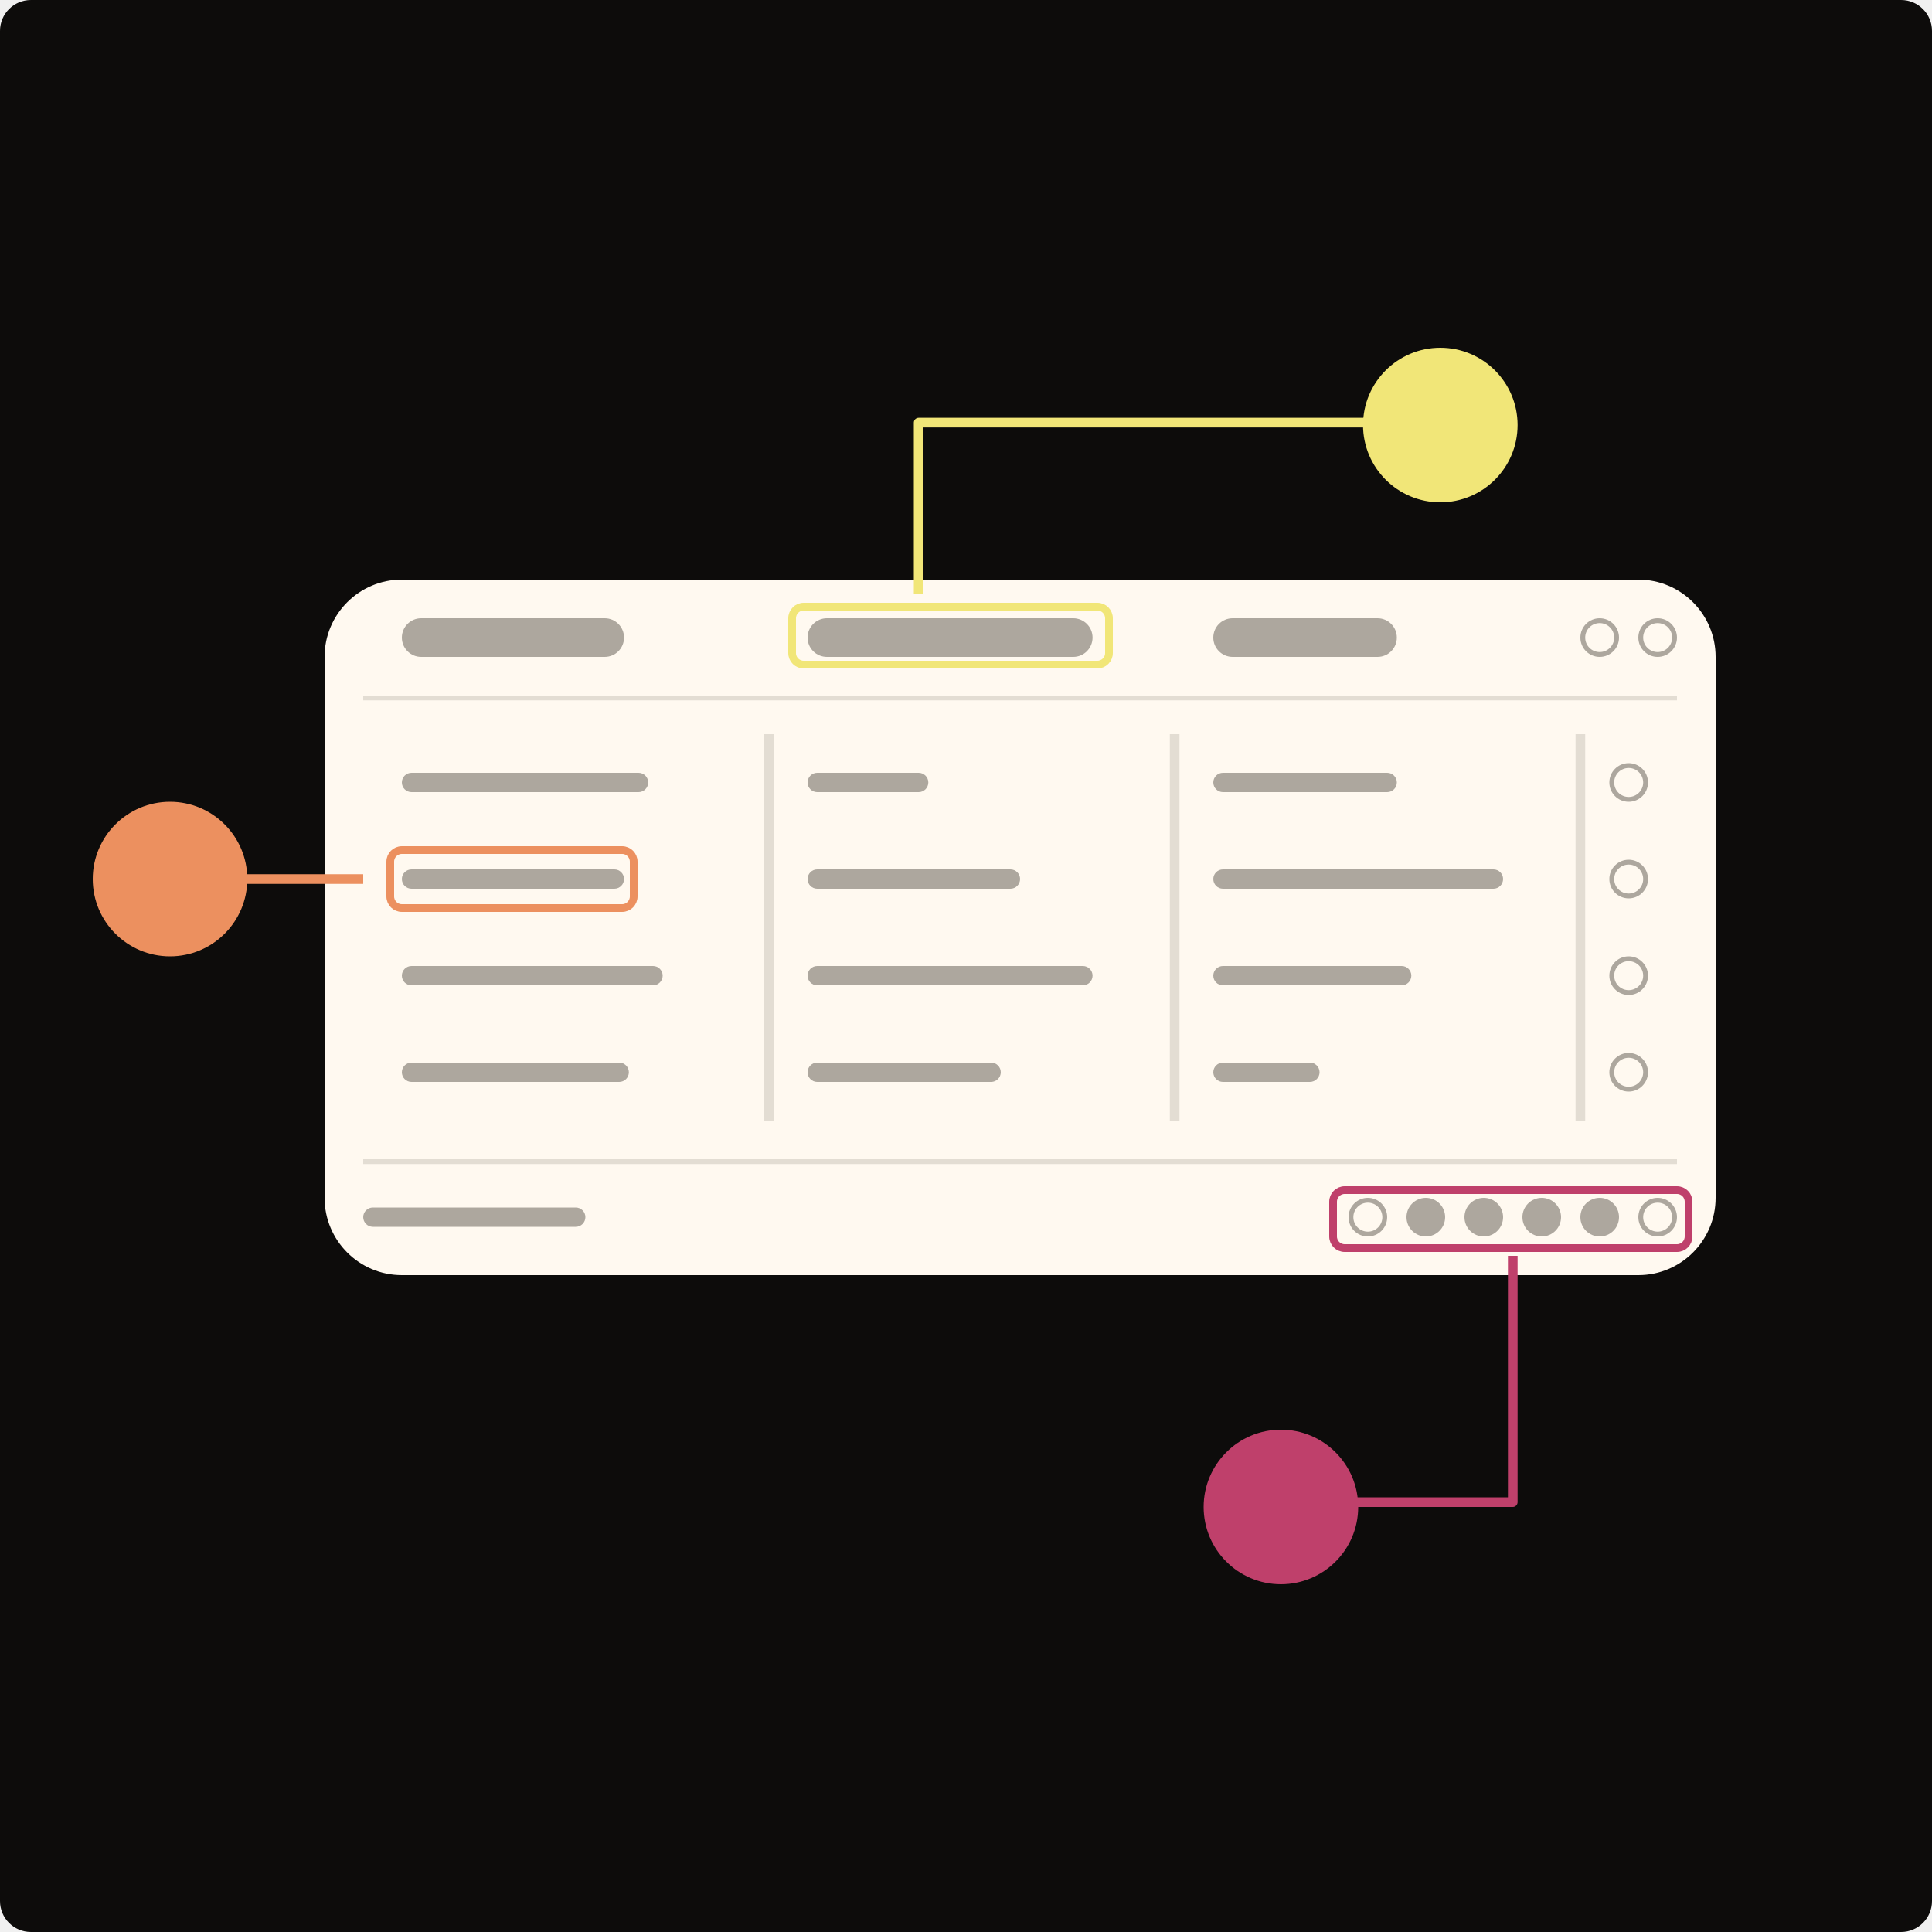
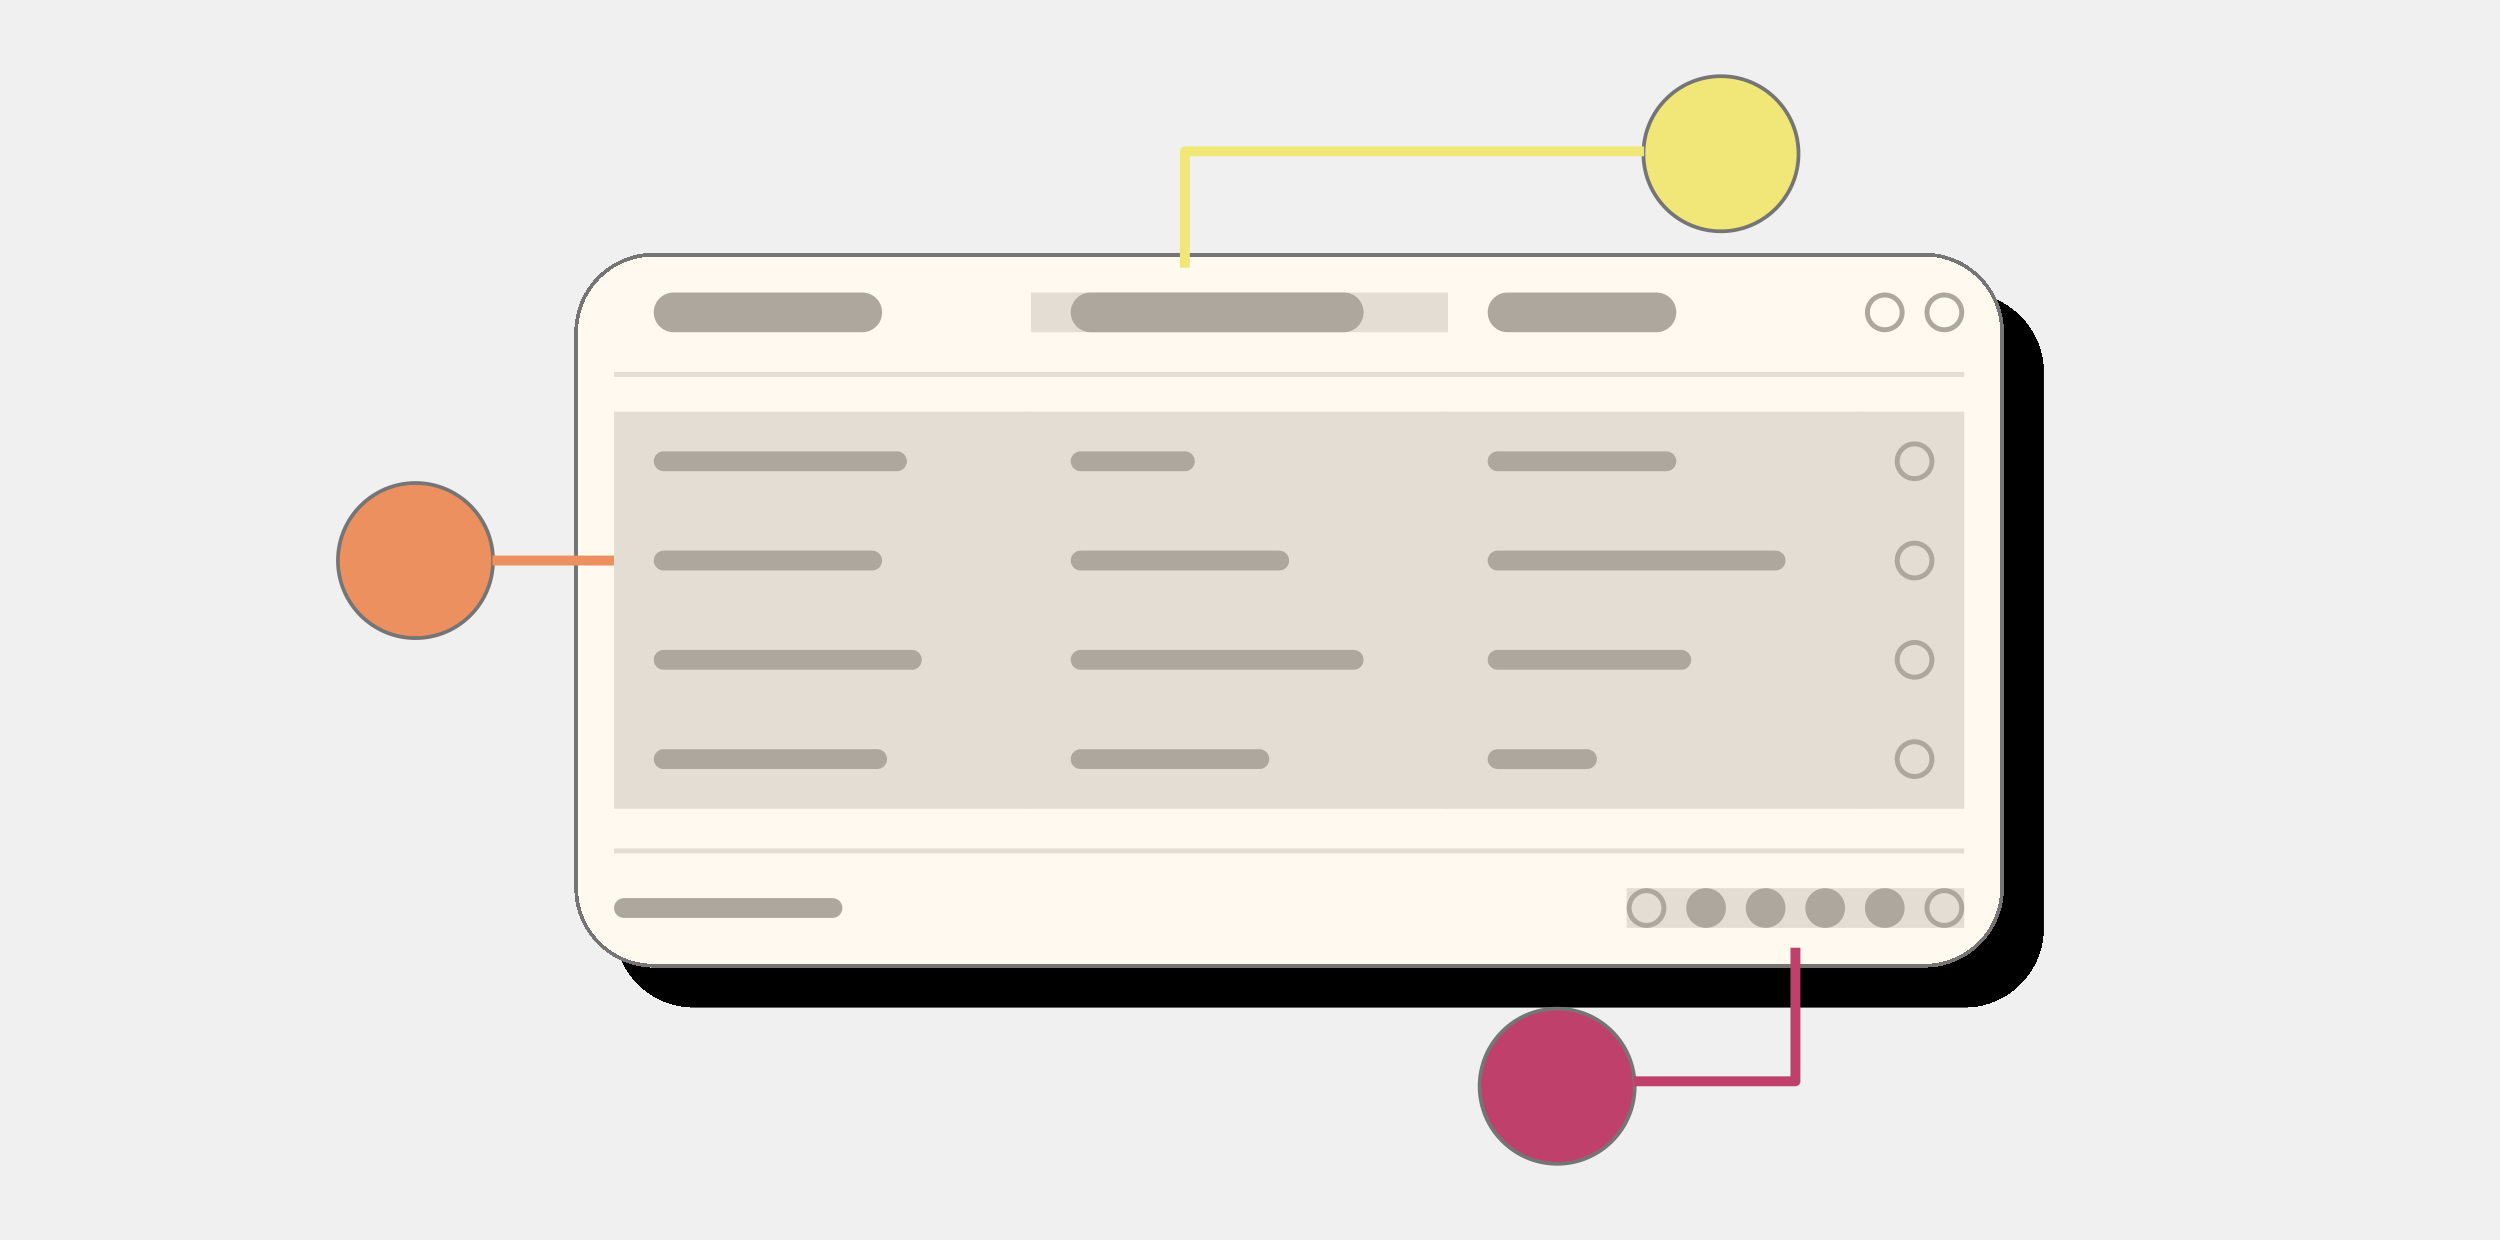
- <svg xmlns="http://www.w3.org/2000/svg" width="500" height="500" viewBox="0 0 500 500" fill="none">
-   <rect width="500" height="500" rx="8" fill="#0D0C0B" />
-   <rect x="84" y="150" width="360" height="180" rx="20" fill="#FFF9F0" />
-   <rect x="104" y="160" width="57.5" height="10" rx="5" fill="#ADA79E" />
-   <rect x="209" y="160" width="73.75" height="10" rx="5" fill="#ADA79E" />
-   <rect x="314" y="160" width="47.5" height="10" rx="5" fill="#ADA79E" />
-   <rect x="409.625" y="160.625" width="8.75" height="8.75" rx="4.375" stroke="#ADA79E" stroke-width="1.25" />
-   <rect x="424.625" y="160.625" width="8.75" height="8.75" rx="4.375" stroke="#ADA79E" stroke-width="1.25" />
-   <line x1="434" y1="180.625" x2="94" y2="180.625" stroke="#E3DDD3" stroke-width="1.25" />
-   <rect width="340" height="100" transform="translate(94 190)" fill="#FFF9F0" />
-   <rect x="104" y="200" width="63.75" height="5" rx="2.5" fill="#ADA79E" />
-   <rect x="104" y="225" width="57.5" height="5" rx="2.5" fill="#ADA79E" />
-   <rect x="104" y="250" width="67.5" height="5" rx="2.5" fill="#ADA79E" />
-   <rect x="104" y="275" width="58.75" height="5" rx="2.5" fill="#ADA79E" />
-   <path d="M197.75 190V290H200.25V190H197.75Z" fill="#E3DDD3" mask="url(#path-9-inside-1_123_8423)" />
-   <rect x="209" y="200" width="31.25" height="5" rx="2.5" fill="#ADA79E" />
-   <rect x="209" y="225" width="55" height="5" rx="2.5" fill="#ADA79E" />
-   <rect x="209" y="250" width="73.75" height="5" rx="2.5" fill="#ADA79E" />
-   <rect x="209" y="275" width="50" height="5" rx="2.5" fill="#ADA79E" />
-   <path d="M302.75 190V290H305.25V190H302.75Z" fill="#E3DDD3" mask="url(#path-15-inside-2_123_8423)" />
-   <rect x="314" y="200" width="47.5" height="5" rx="2.5" fill="#ADA79E" />
-   <rect x="314" y="225" width="75" height="5" rx="2.5" fill="#ADA79E" />
-   <rect x="314" y="250" width="51.25" height="5" rx="2.5" fill="#ADA79E" />
-   <rect x="314" y="275" width="27.5" height="5" rx="2.5" fill="#ADA79E" />
-   <path d="M407.75 190V290H410.25V190H407.75Z" fill="#E3DDD3" mask="url(#path-21-inside-3_123_8423)" />
-   <rect x="417.125" y="198.125" width="8.75" height="8.75" rx="4.375" stroke="#ADA79E" stroke-width="1.25" />
-   <rect x="417.125" y="223.125" width="8.75" height="8.75" rx="4.375" stroke="#ADA79E" stroke-width="1.25" />
-   <rect x="417.125" y="248.125" width="8.75" height="8.75" rx="4.375" stroke="#ADA79E" stroke-width="1.25" />
-   <rect x="417.125" y="273.125" width="8.75" height="8.75" rx="4.375" stroke="#ADA79E" stroke-width="1.25" />
-   <line x1="434" y1="300.625" x2="94" y2="300.625" stroke="#E3DDD3" stroke-width="1.25" />
-   <rect x="94" y="312.5" width="57.5" height="5" rx="2.5" fill="#ADA79E" />
-   <rect x="349.625" y="310.625" width="8.75" height="8.75" rx="4.375" stroke="#ADA79E" stroke-width="1.25" />
-   <rect x="364" y="310" width="10" height="10" rx="5" fill="#ADA79E" />
-   <rect x="379" y="310" width="10" height="10" rx="5" fill="#ADA79E" />
-   <rect x="394" y="310" width="10" height="10" rx="5" fill="#ADA79E" />
-   <rect x="409" y="310" width="10" height="10" rx="5" fill="#ADA79E" />
-   <rect x="424.625" y="310.625" width="8.75" height="8.75" rx="4.375" stroke="#ADA79E" stroke-width="1.25" />
-   <circle cx="372.75" cy="110" r="20" fill="#F1E678" />
-   <circle cx="331.5" cy="390" r="20" fill="#BF406B" />
-   <circle cx="44" cy="227.5" r="20" fill="#EC905F" />
-   <path d="M350.875 388.75H391.5V325" stroke="#BF406B" stroke-width="2.5" stroke-linejoin="round" />
-   <path d="M353.375 109.375H237.75V153.75" stroke="#F1E678" stroke-width="2.5" stroke-linejoin="round" />
-   <path d="M63.375 227.5H94.001" stroke="#EC905F" stroke-width="2.5" />
-   <rect x="345" y="308" width="92" height="15" rx="3" stroke="#BF406B" stroke-width="2" />
-   <rect x="101" y="220" width="63" height="15" rx="3" stroke="#EC905F" stroke-width="2" />
-   <rect x="205" y="157" width="82" height="15" rx="3" stroke="#F1E678" stroke-width="2" />
+ <svg xmlns="http://www.w3.org/2000/svg" width="500" height="248" viewBox="0 0 500 248" fill="none">
+   <g filter="url(#filter0_d_1533_4398)">
+     <rect x="114.867" y="50.559" width="285.916" height="142.958" rx="15.884" fill="#FFF9F0" shape-rendering="crispEdges" />
+     <rect x="115.241" y="50.933" width="285.168" height="142.21" rx="15.511" stroke="#757575" stroke-width="0.747" shape-rendering="crispEdges" />
+     <rect x="130.75" y="58.501" width="45.667" height="7.942" rx="3.971" fill="#ADA79E" />
+     <rect width="83.392" height="7.942" transform="translate(206.201 58.501)" fill="#E3DDD3" />
+     <rect x="214.143" y="58.501" width="58.573" height="7.942" rx="3.971" fill="#ADA79E" />
+     <rect x="297.535" y="58.501" width="37.725" height="7.942" rx="3.971" fill="#ADA79E" />
+     <rect x="373.481" y="58.997" width="6.949" height="6.949" rx="3.475" stroke="#ADA79E" stroke-width="0.993" />
+     <rect x="385.395" y="58.997" width="6.949" height="6.949" rx="3.475" stroke="#ADA79E" stroke-width="0.993" />
+     <line x1="392.84" y1="74.882" x2="122.808" y2="74.882" stroke="#E3DDD3" stroke-width="0.993" />
+     <rect width="270.032" height="79.421" transform="translate(122.809 82.3276)" fill="#E3DDD3" />
+     <mask id="path-9-inside-1_1533_4398" fill="white">
+       <path d="M122.809 82.328H206.201V161.749H122.809V82.328Z" />
+     </mask>
+     <path d="M206.201 82.328H205.208V161.749H206.201H207.193V82.328H206.201Z" fill="#E3DDD3" mask="url(#path-9-inside-1_1533_4398)" />
+     <rect x="130.75" y="90.269" width="50.631" height="3.971" rx="1.986" fill="#ADA79E" />
+     <rect x="130.75" y="110.125" width="45.667" height="3.971" rx="1.986" fill="#ADA79E" />
+     <rect x="130.75" y="129.98" width="53.609" height="3.971" rx="1.986" fill="#ADA79E" />
+     <rect x="130.75" y="149.835" width="46.66" height="3.971" rx="1.986" fill="#ADA79E" />
+     <mask id="path-15-inside-2_1533_4398" fill="white">
+       <path d="M206.201 82.328H289.593V161.749H206.201V82.328Z" />
+     </mask>
+     <path d="M289.593 82.328H288.601V161.749H289.593H290.586V82.328H289.593Z" fill="#E3DDD3" mask="url(#path-15-inside-2_1533_4398)" />
+     <rect x="214.143" y="90.269" width="24.819" height="3.971" rx="1.986" fill="#ADA79E" />
+     <rect x="214.143" y="110.125" width="43.682" height="3.971" rx="1.986" fill="#ADA79E" />
+     <rect x="214.143" y="129.98" width="58.573" height="3.971" rx="1.986" fill="#ADA79E" />
+     <rect x="214.143" y="149.835" width="39.711" height="3.971" rx="1.986" fill="#ADA79E" />
+     <mask id="path-21-inside-3_1533_4398" fill="white">
+       <path d="M289.594 82.328H372.986V161.749H289.594V82.328Z" />
+     </mask>
+     <path d="M372.986 82.328H371.993V161.749H372.986H373.979V82.328H372.986Z" fill="#E3DDD3" mask="url(#path-21-inside-3_1533_4398)" />
+     <rect x="297.535" y="90.27" width="37.725" height="3.971" rx="1.986" fill="#ADA79E" />
+     <rect x="297.535" y="110.125" width="59.566" height="3.971" rx="1.986" fill="#ADA79E" />
+     <rect x="297.535" y="129.98" width="40.703" height="3.971" rx="1.986" fill="#ADA79E" />
+     <rect x="297.535" y="149.836" width="21.841" height="3.971" rx="1.986" fill="#ADA79E" />
+     <rect x="379.438" y="88.781" width="6.949" height="6.949" rx="3.475" stroke="#ADA79E" stroke-width="0.993" />
+     <rect x="379.438" y="108.636" width="6.949" height="6.949" rx="3.475" stroke="#ADA79E" stroke-width="0.993" />
+     <rect x="379.438" y="128.491" width="6.949" height="6.949" rx="3.475" stroke="#ADA79E" stroke-width="0.993" />
+     <rect x="379.438" y="148.346" width="6.949" height="6.949" rx="3.475" stroke="#ADA79E" stroke-width="0.993" />
+     <line x1="392.84" y1="170.187" x2="122.808" y2="170.187" stroke="#E3DDD3" stroke-width="0.993" />
+     <rect x="122.809" y="179.618" width="45.667" height="3.971" rx="1.986" fill="#ADA79E" />
+     <rect width="67.508" height="7.942" transform="translate(325.332 177.633)" fill="#E3DDD3" />
+     <rect x="325.828" y="178.129" width="6.949" height="6.949" rx="3.475" stroke="#ADA79E" stroke-width="0.993" />
+     <rect x="337.246" y="177.633" width="7.942" height="7.942" rx="3.971" fill="#ADA79E" />
+     <rect x="349.158" y="177.633" width="7.942" height="7.942" rx="3.971" fill="#ADA79E" />
+     <rect x="361.072" y="177.633" width="7.942" height="7.942" rx="3.971" fill="#ADA79E" />
+     <rect x="372.984" y="177.633" width="7.942" height="7.942" rx="3.971" fill="#ADA79E" />
+     <rect x="385.395" y="178.129" width="6.949" height="6.949" rx="3.475" stroke="#ADA79E" stroke-width="0.993" />
+   </g>
+   <circle cx="344.195" cy="30.75" r="15.511" fill="#F1E678" stroke="#757575" stroke-width="0.747" />
+   <circle cx="311.435" cy="217.25" r="15.511" fill="#BF406B" stroke="#757575" stroke-width="0.747" />
+   <circle cx="83.099" cy="112.11" r="15.511" fill="#EC905F" stroke="#757575" stroke-width="0.747" />
+   <path d="M326.822 216.257H359.087V189.546" stroke="#BF406B" stroke-width="1.986" stroke-linejoin="round" />
+   <path d="M328.807 30.254H236.977V53.537" stroke="#F1E678" stroke-width="1.986" stroke-linejoin="round" />
+   <path d="M98.486 112.11H122.81" stroke="#EC905F" stroke-width="1.986" />
+   <defs>
+     <filter id="filter0_d_1533_4398" x="114.867" y="50.559" width="293.916" height="150.958" filterUnits="userSpaceOnUse" color-interpolation-filters="sRGB">
+       <feFlood flood-opacity="0" result="BackgroundImageFix" />
+       <feColorMatrix in="SourceAlpha" type="matrix" values="0 0 0 0 0 0 0 0 0 0 0 0 0 0 0 0 0 0 127 0" result="hardAlpha" />
+       <feOffset dx="8" dy="8" />
+       <feComposite in2="hardAlpha" operator="out" />
+       <feColorMatrix type="matrix" values="0 0 0 0 0 0 0 0 0 0 0 0 0 0 0 0 0 0 1 0" />
+       <feBlend mode="normal" in2="BackgroundImageFix" result="effect1_dropShadow_1533_4398" />
+       <feBlend mode="normal" in="SourceGraphic" in2="effect1_dropShadow_1533_4398" result="shape" />
+     </filter>
+   </defs>
</svg>
